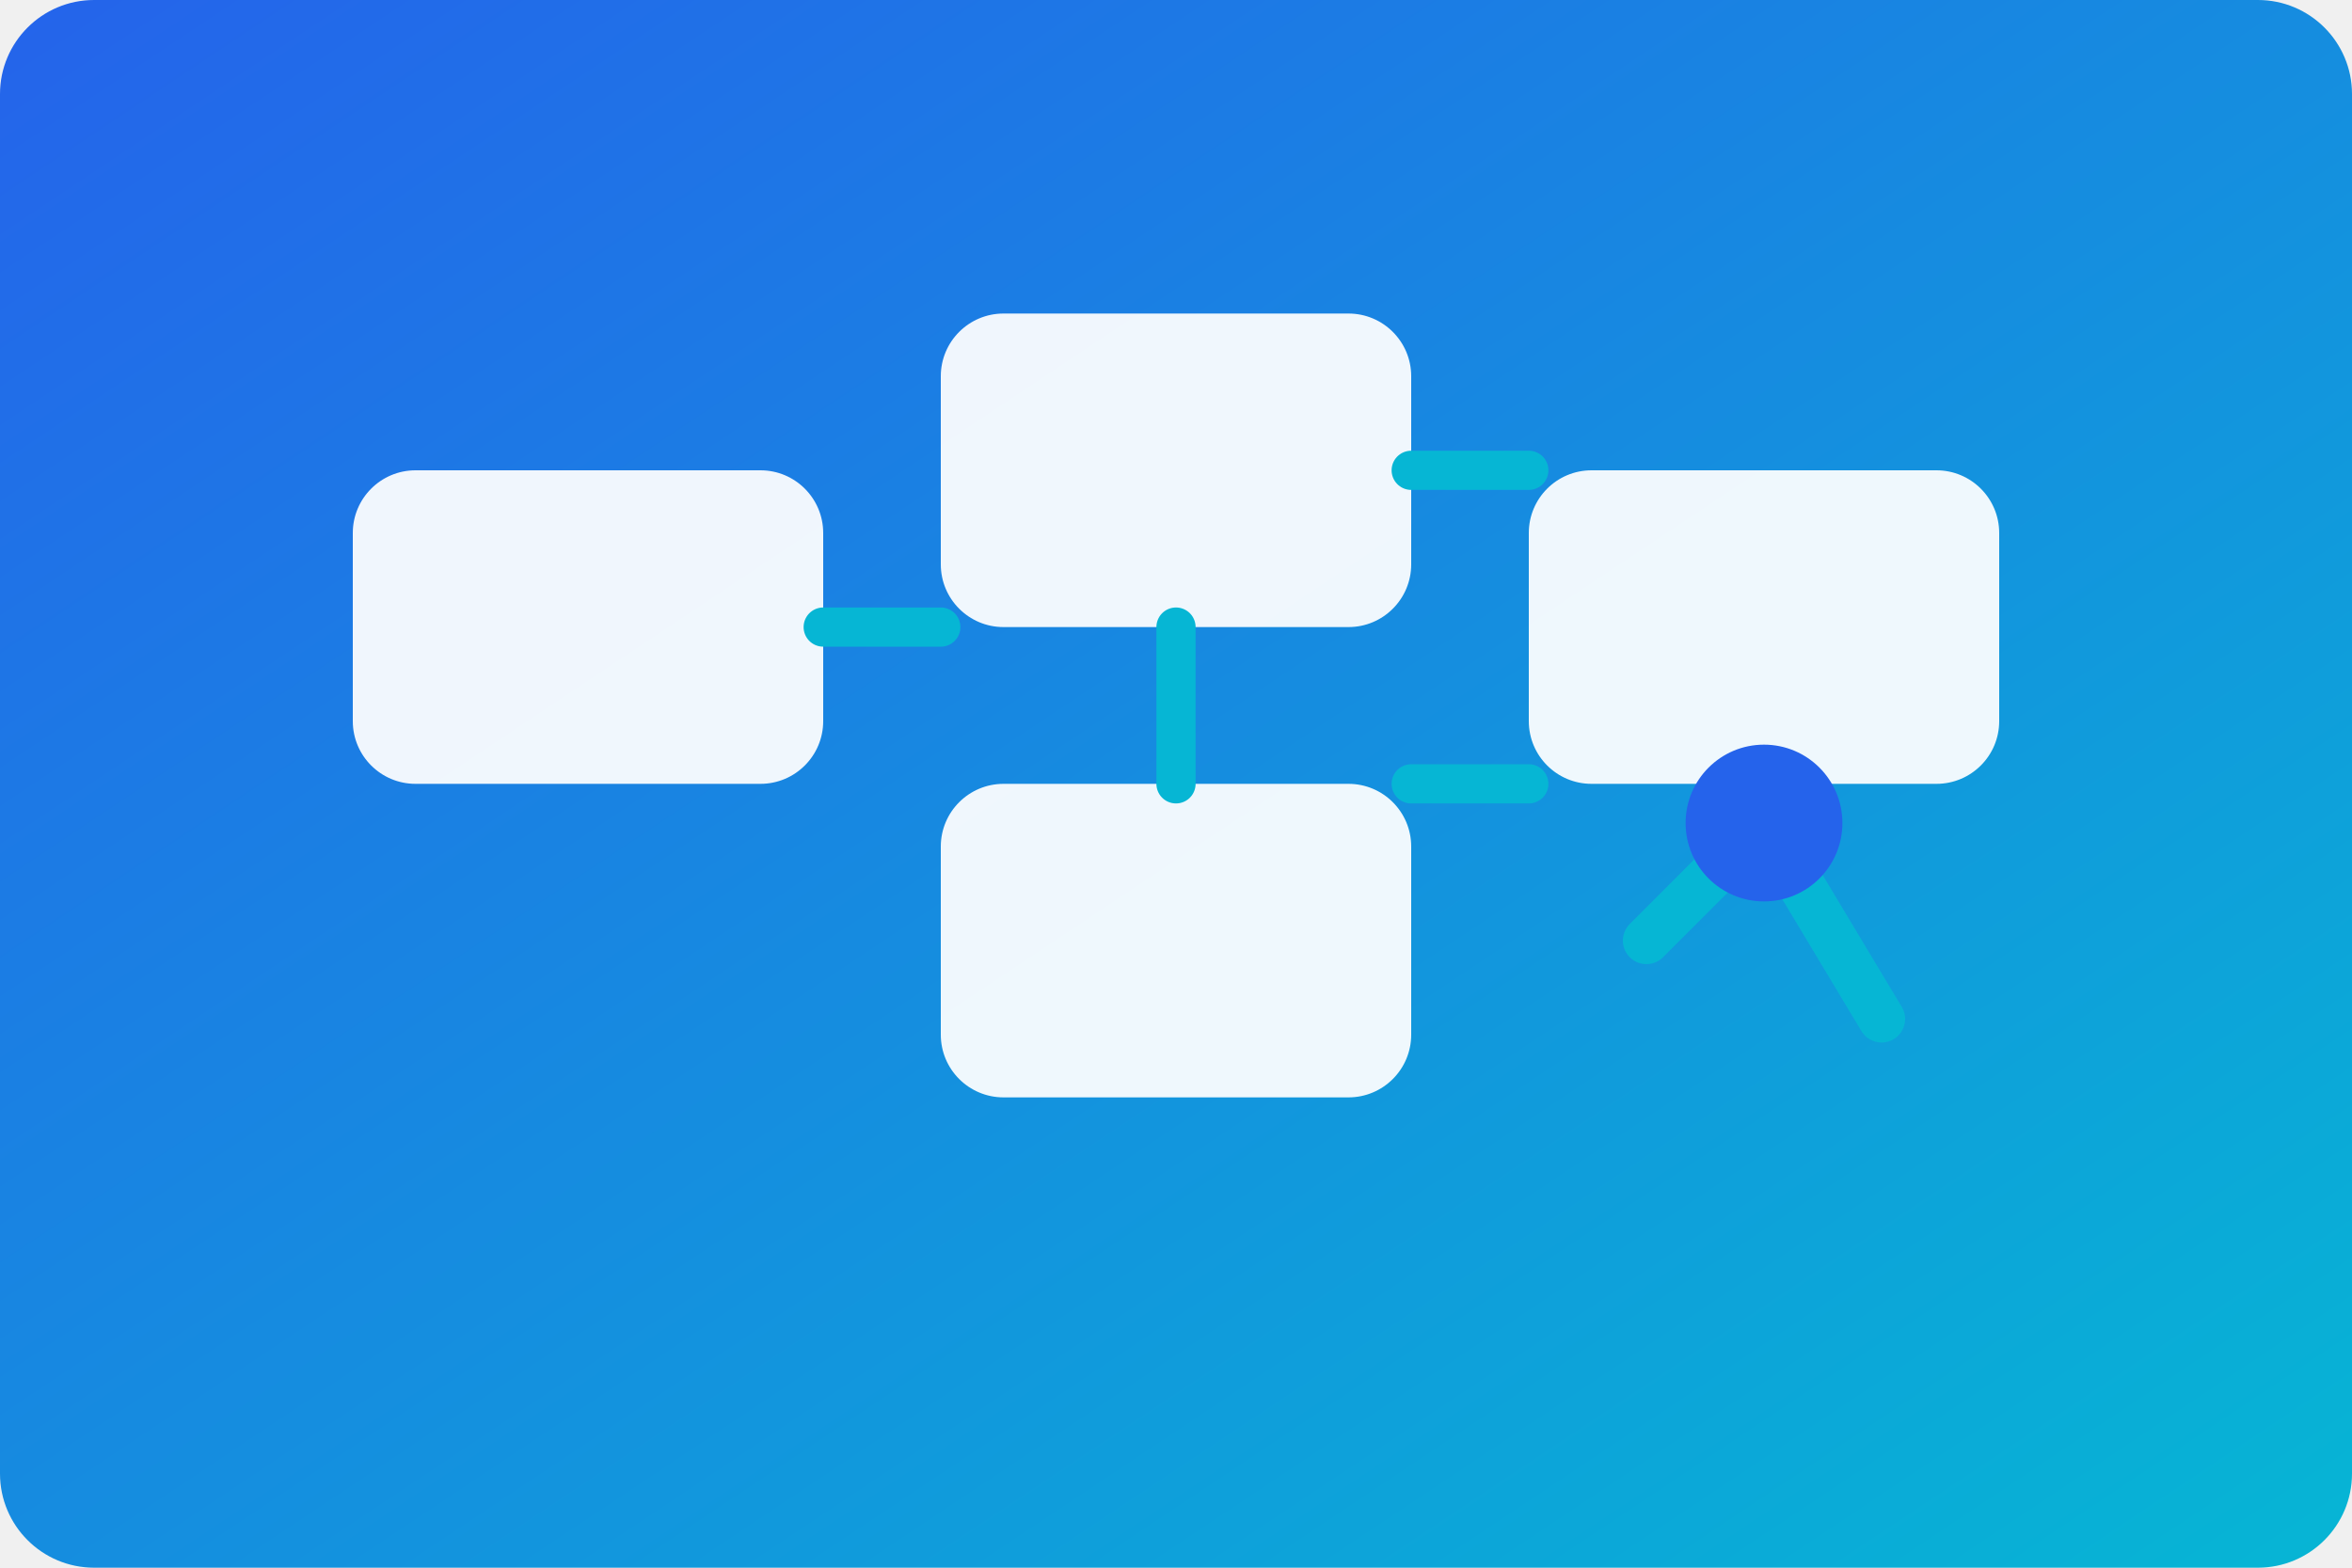
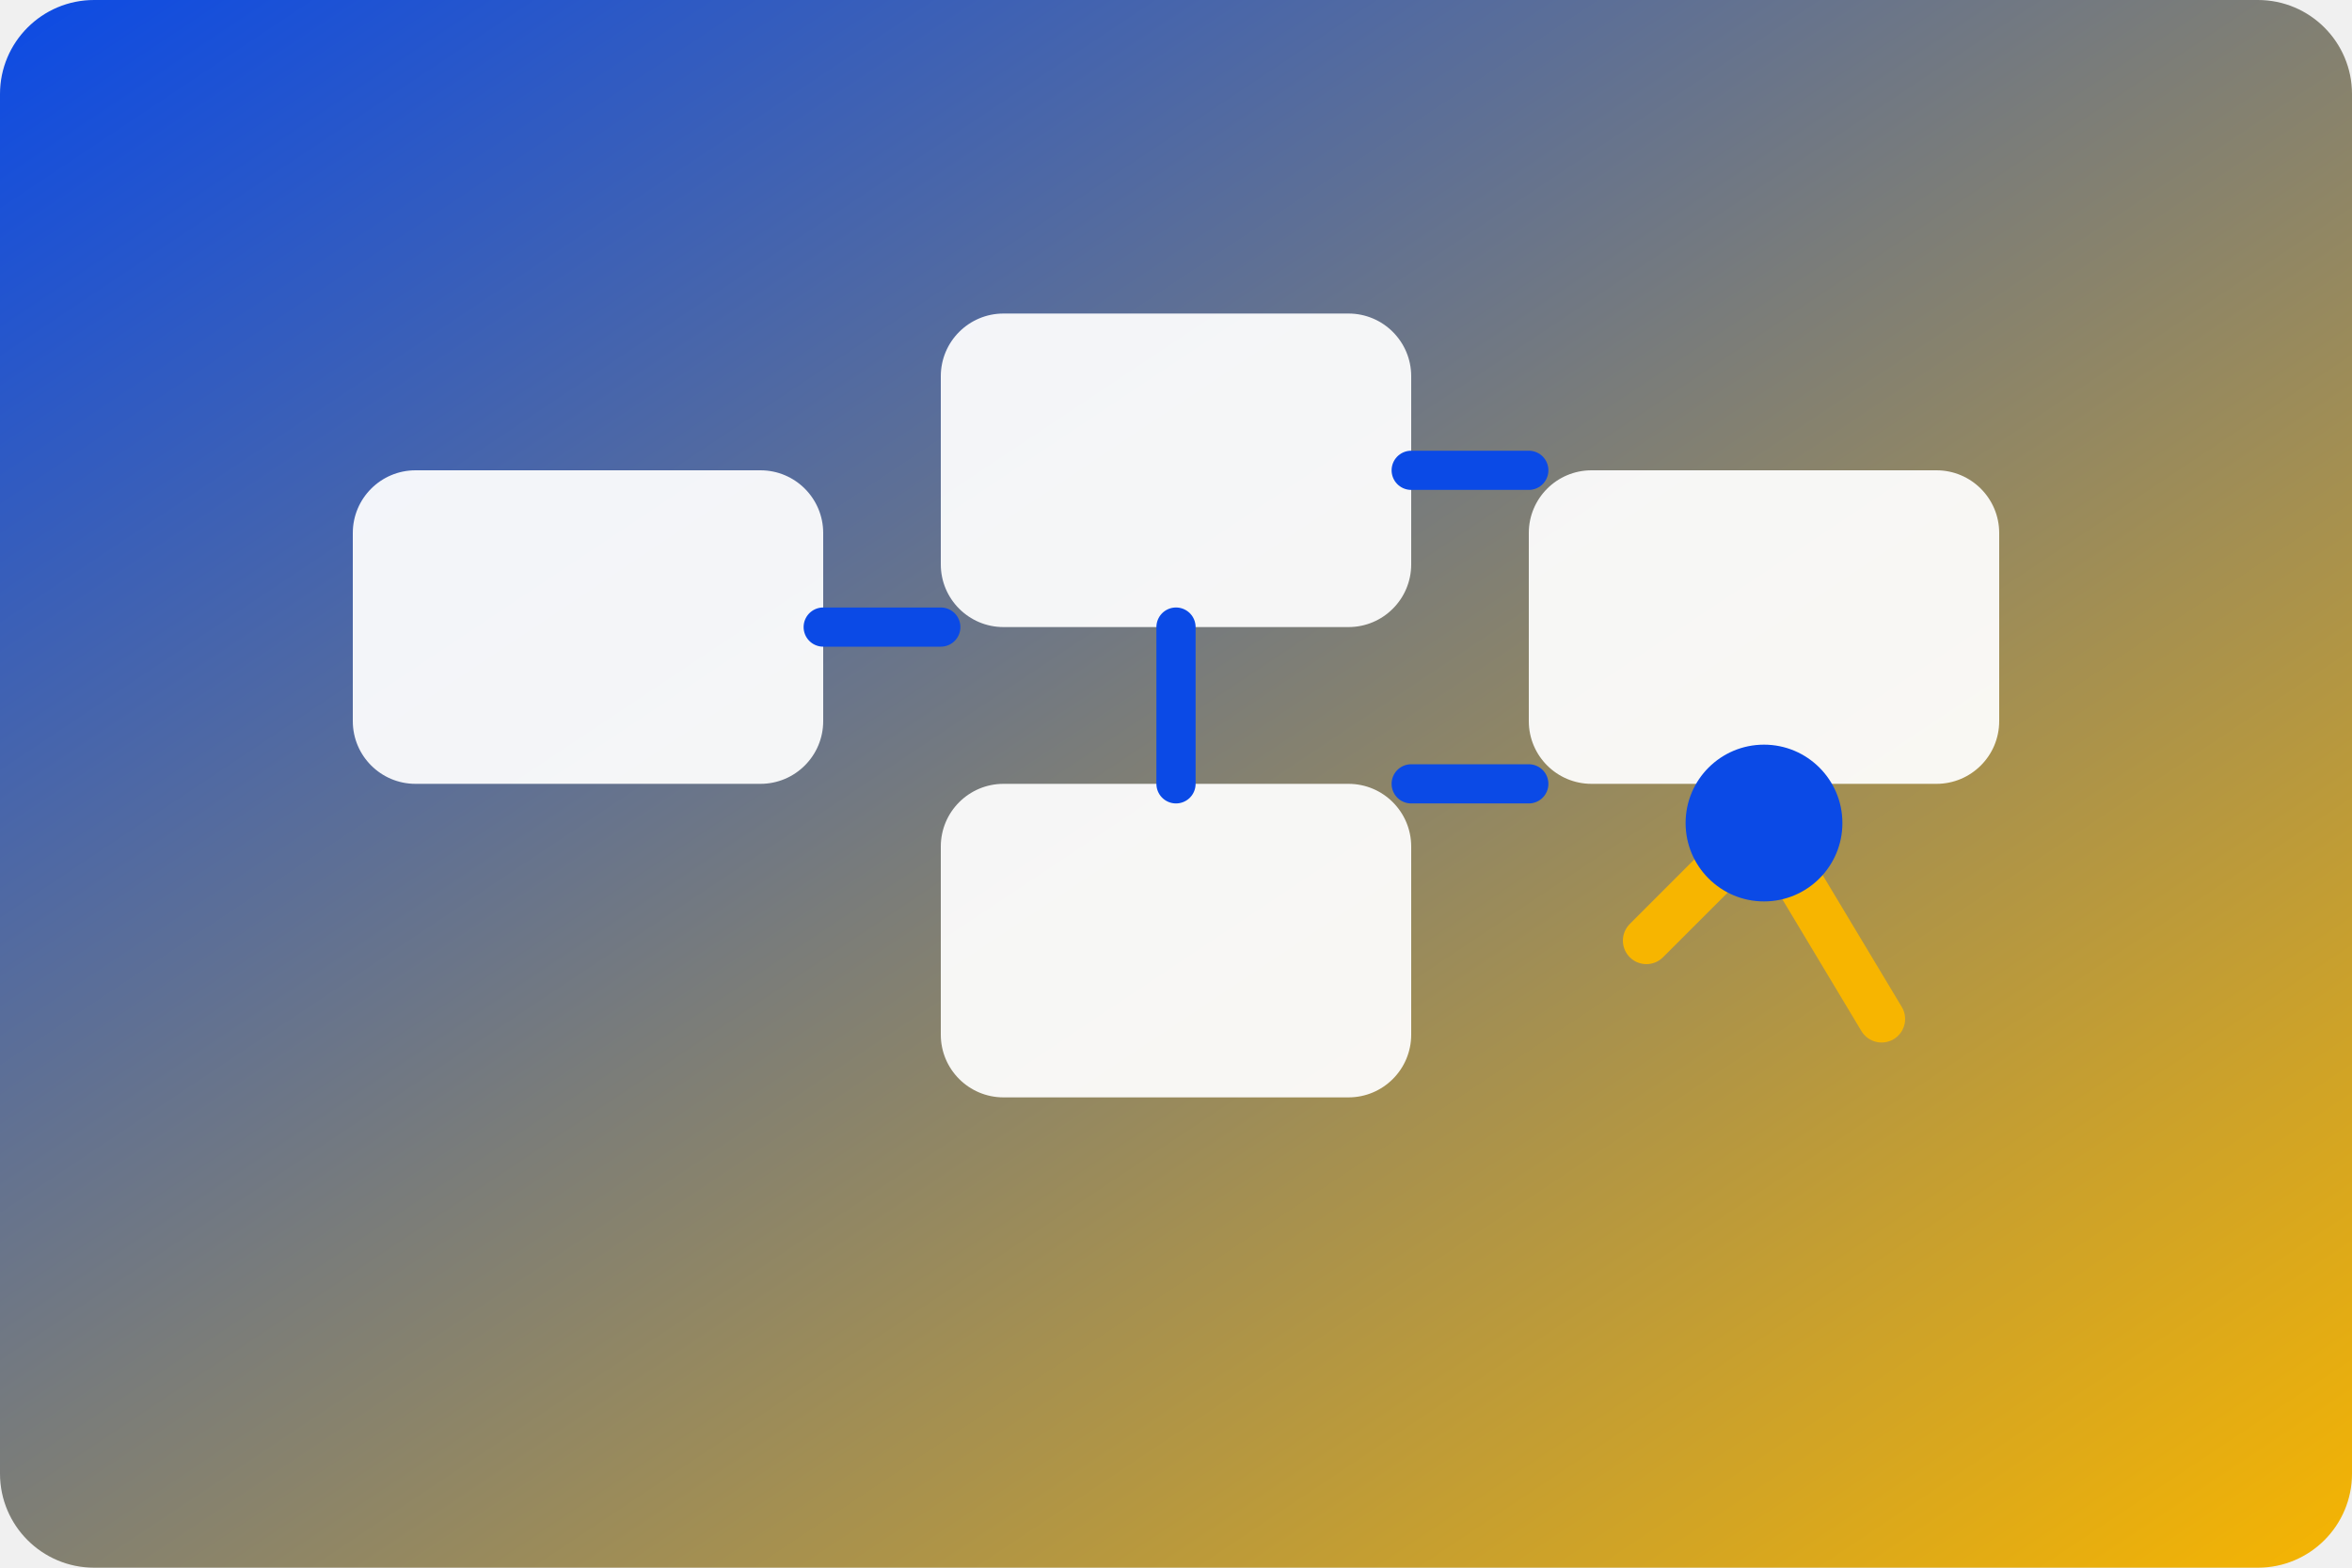
<svg xmlns="http://www.w3.org/2000/svg" viewBox="0 0 600 400" role="img" aria-labelledby="title desc">
  <defs>
    <linearGradient id="bg4" x1="0%" x2="100%" y1="0%" y2="100%">
-       <stop offset="0%" stop-color="#2563eb" />
-       <stop offset="100%" stop-color="#06b6d4" />
+       <stop offset="0%" stop-color="#0b4ae6" />
+       <stop offset="100%" stop-color="#f7b500" />
    </linearGradient>
  </defs>
  <rect width="600" height="400" rx="24" fill="url(#bg4)" />
  <g fill="#ffffff" opacity="0.93">
    <rect x="90" y="120" width="120" height="80" rx="16" />
    <rect x="240" y="80" width="120" height="80" rx="16" />
    <rect x="240" y="200" width="120" height="80" rx="16" />
    <rect x="390" y="120" width="120" height="80" rx="16" />
  </g>
-   <g stroke="#06b6d4" stroke-width="10" stroke-linecap="round">
+   <g stroke="#0b4ae6" stroke-width="10" stroke-linecap="round">
    <line x1="210" y1="160" x2="240" y2="160" />
    <line x1="360" y1="120" x2="390" y2="120" />
    <line x1="360" y1="200" x2="390" y2="200" />
    <line x1="300" y1="160" x2="300" y2="200" />
  </g>
-   <polyline points="420,240 450,210 480,260" fill="none" stroke="#06b6d4" stroke-width="12" stroke-linecap="round" stroke-linejoin="round" />
-   <circle cx="450" cy="210" r="20" fill="#2563eb" />
+   <polyline points="420,240 450,210 480,260" fill="none" stroke="#f7b500" stroke-width="12" stroke-linecap="round" stroke-linejoin="round" />
+   <circle cx="450" cy="210" r="20" fill="#0b4ae6" />
</svg>
